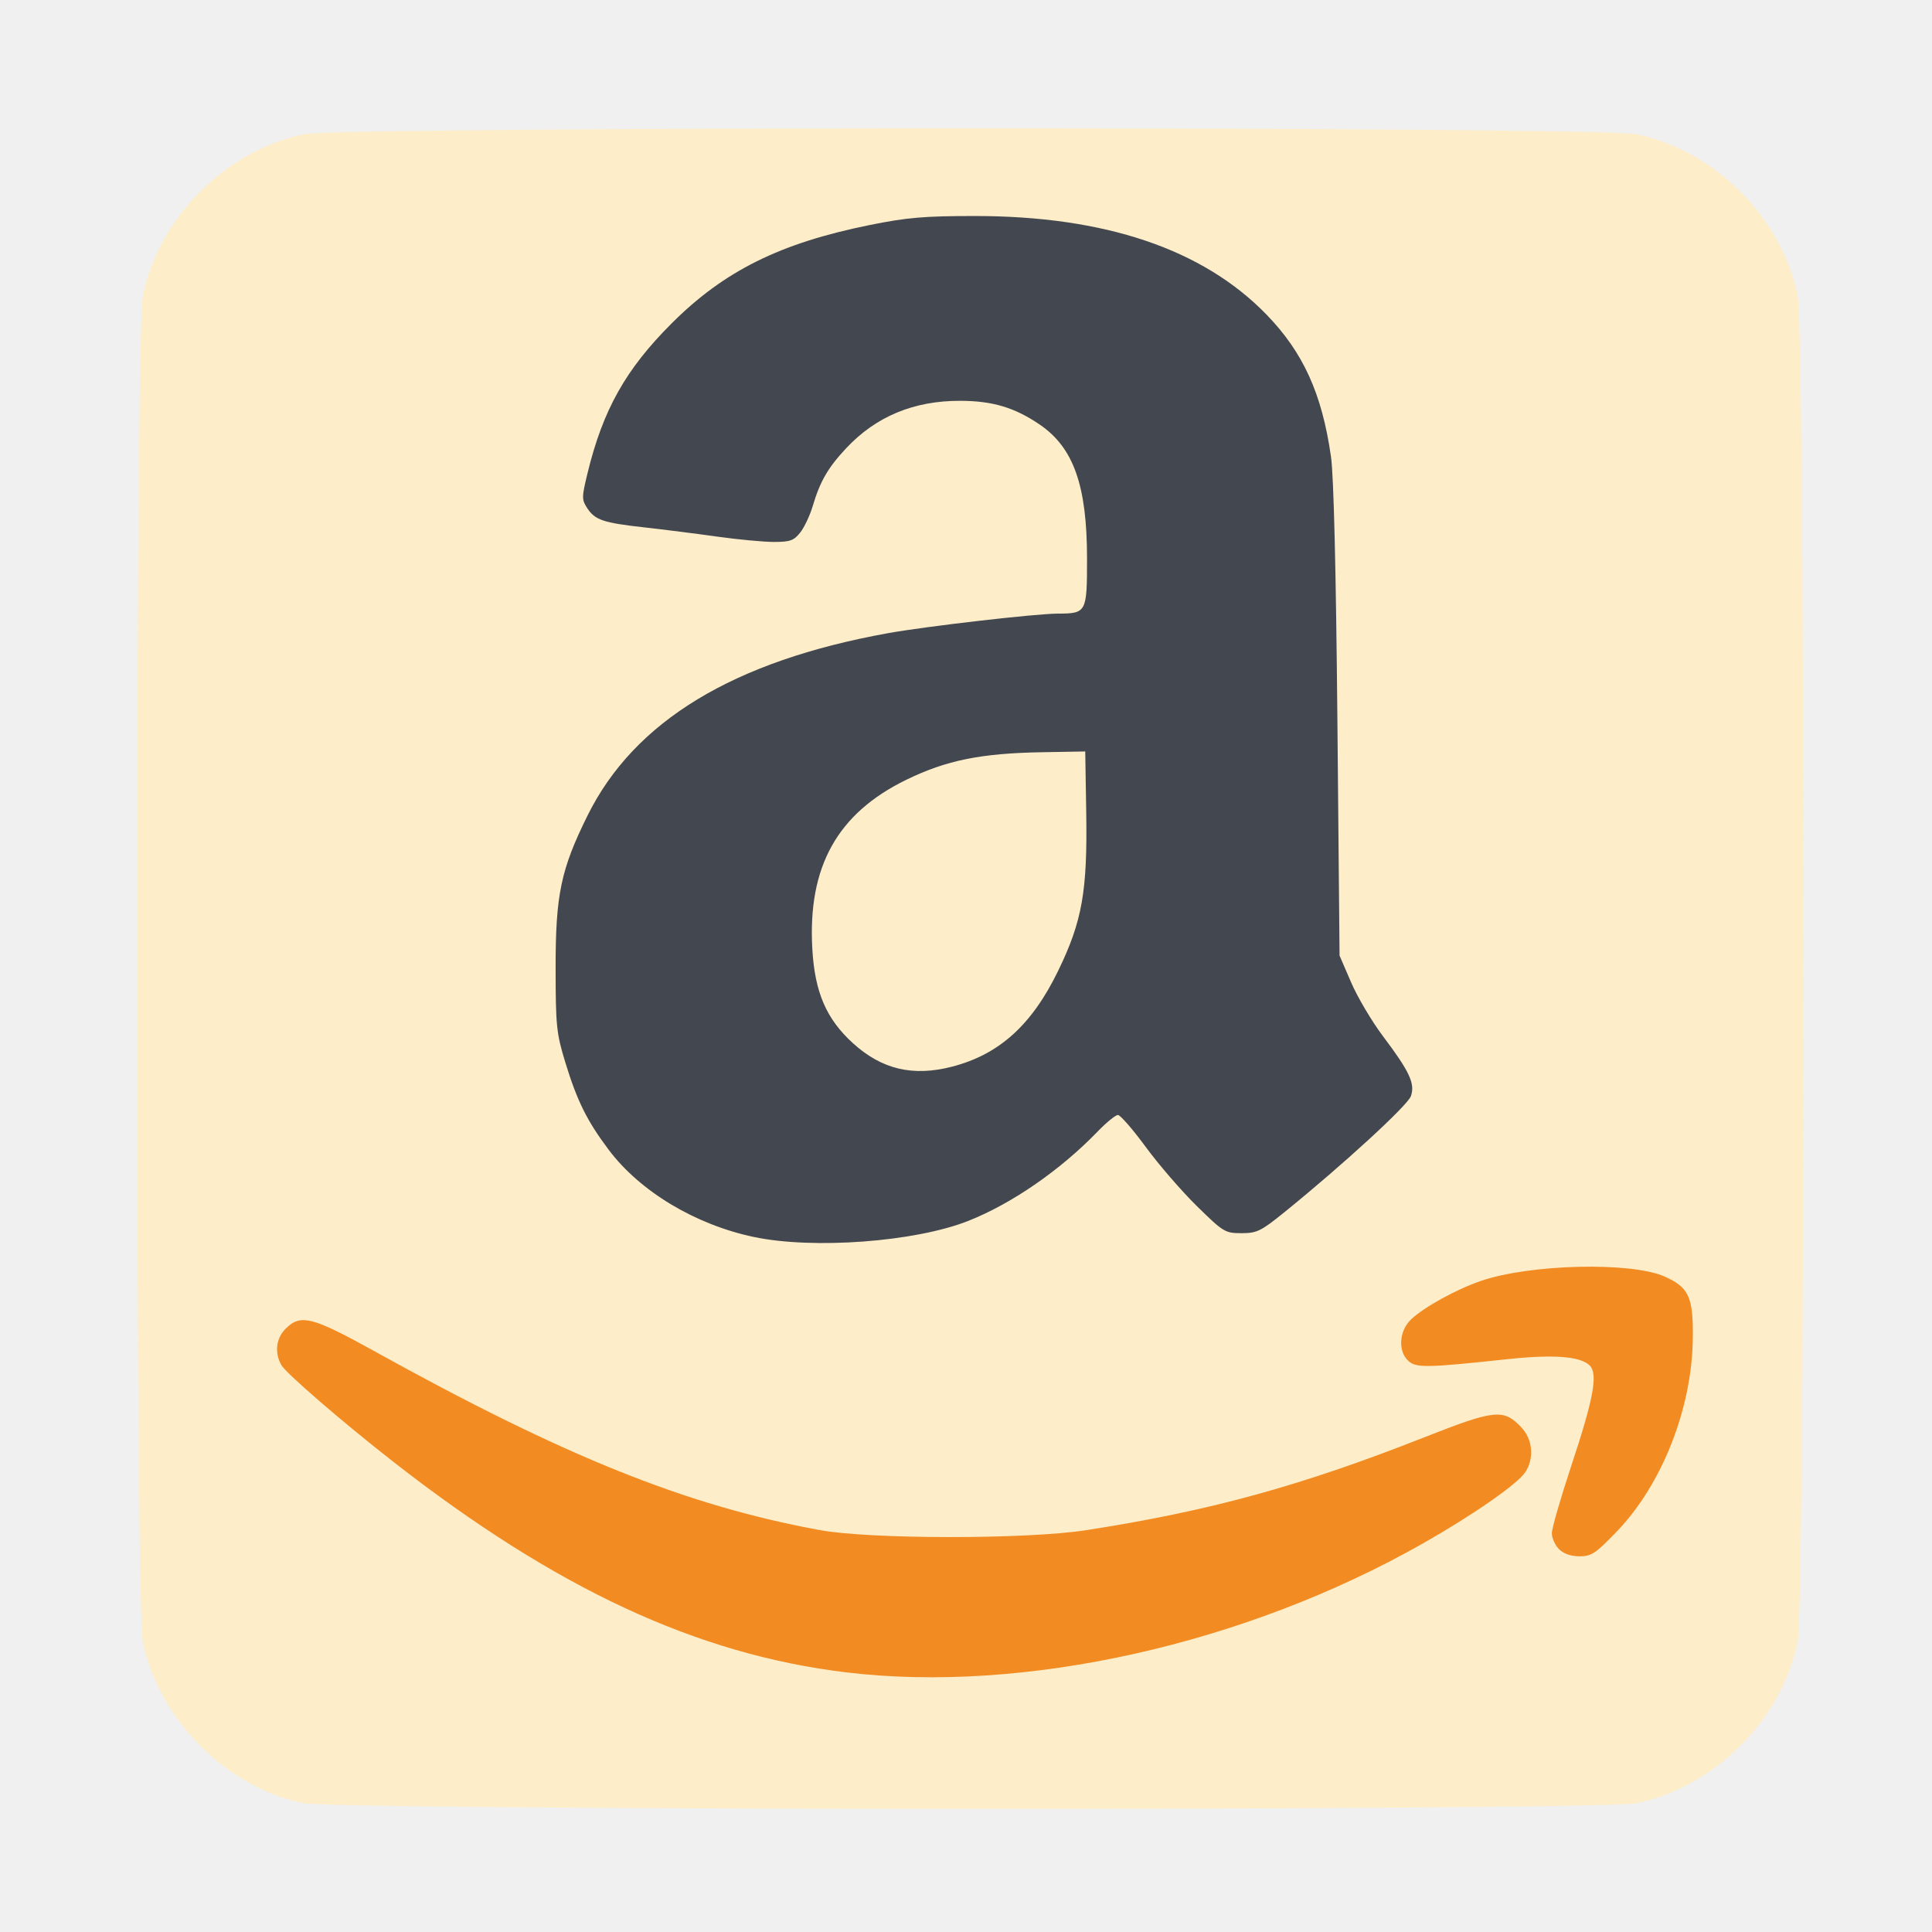
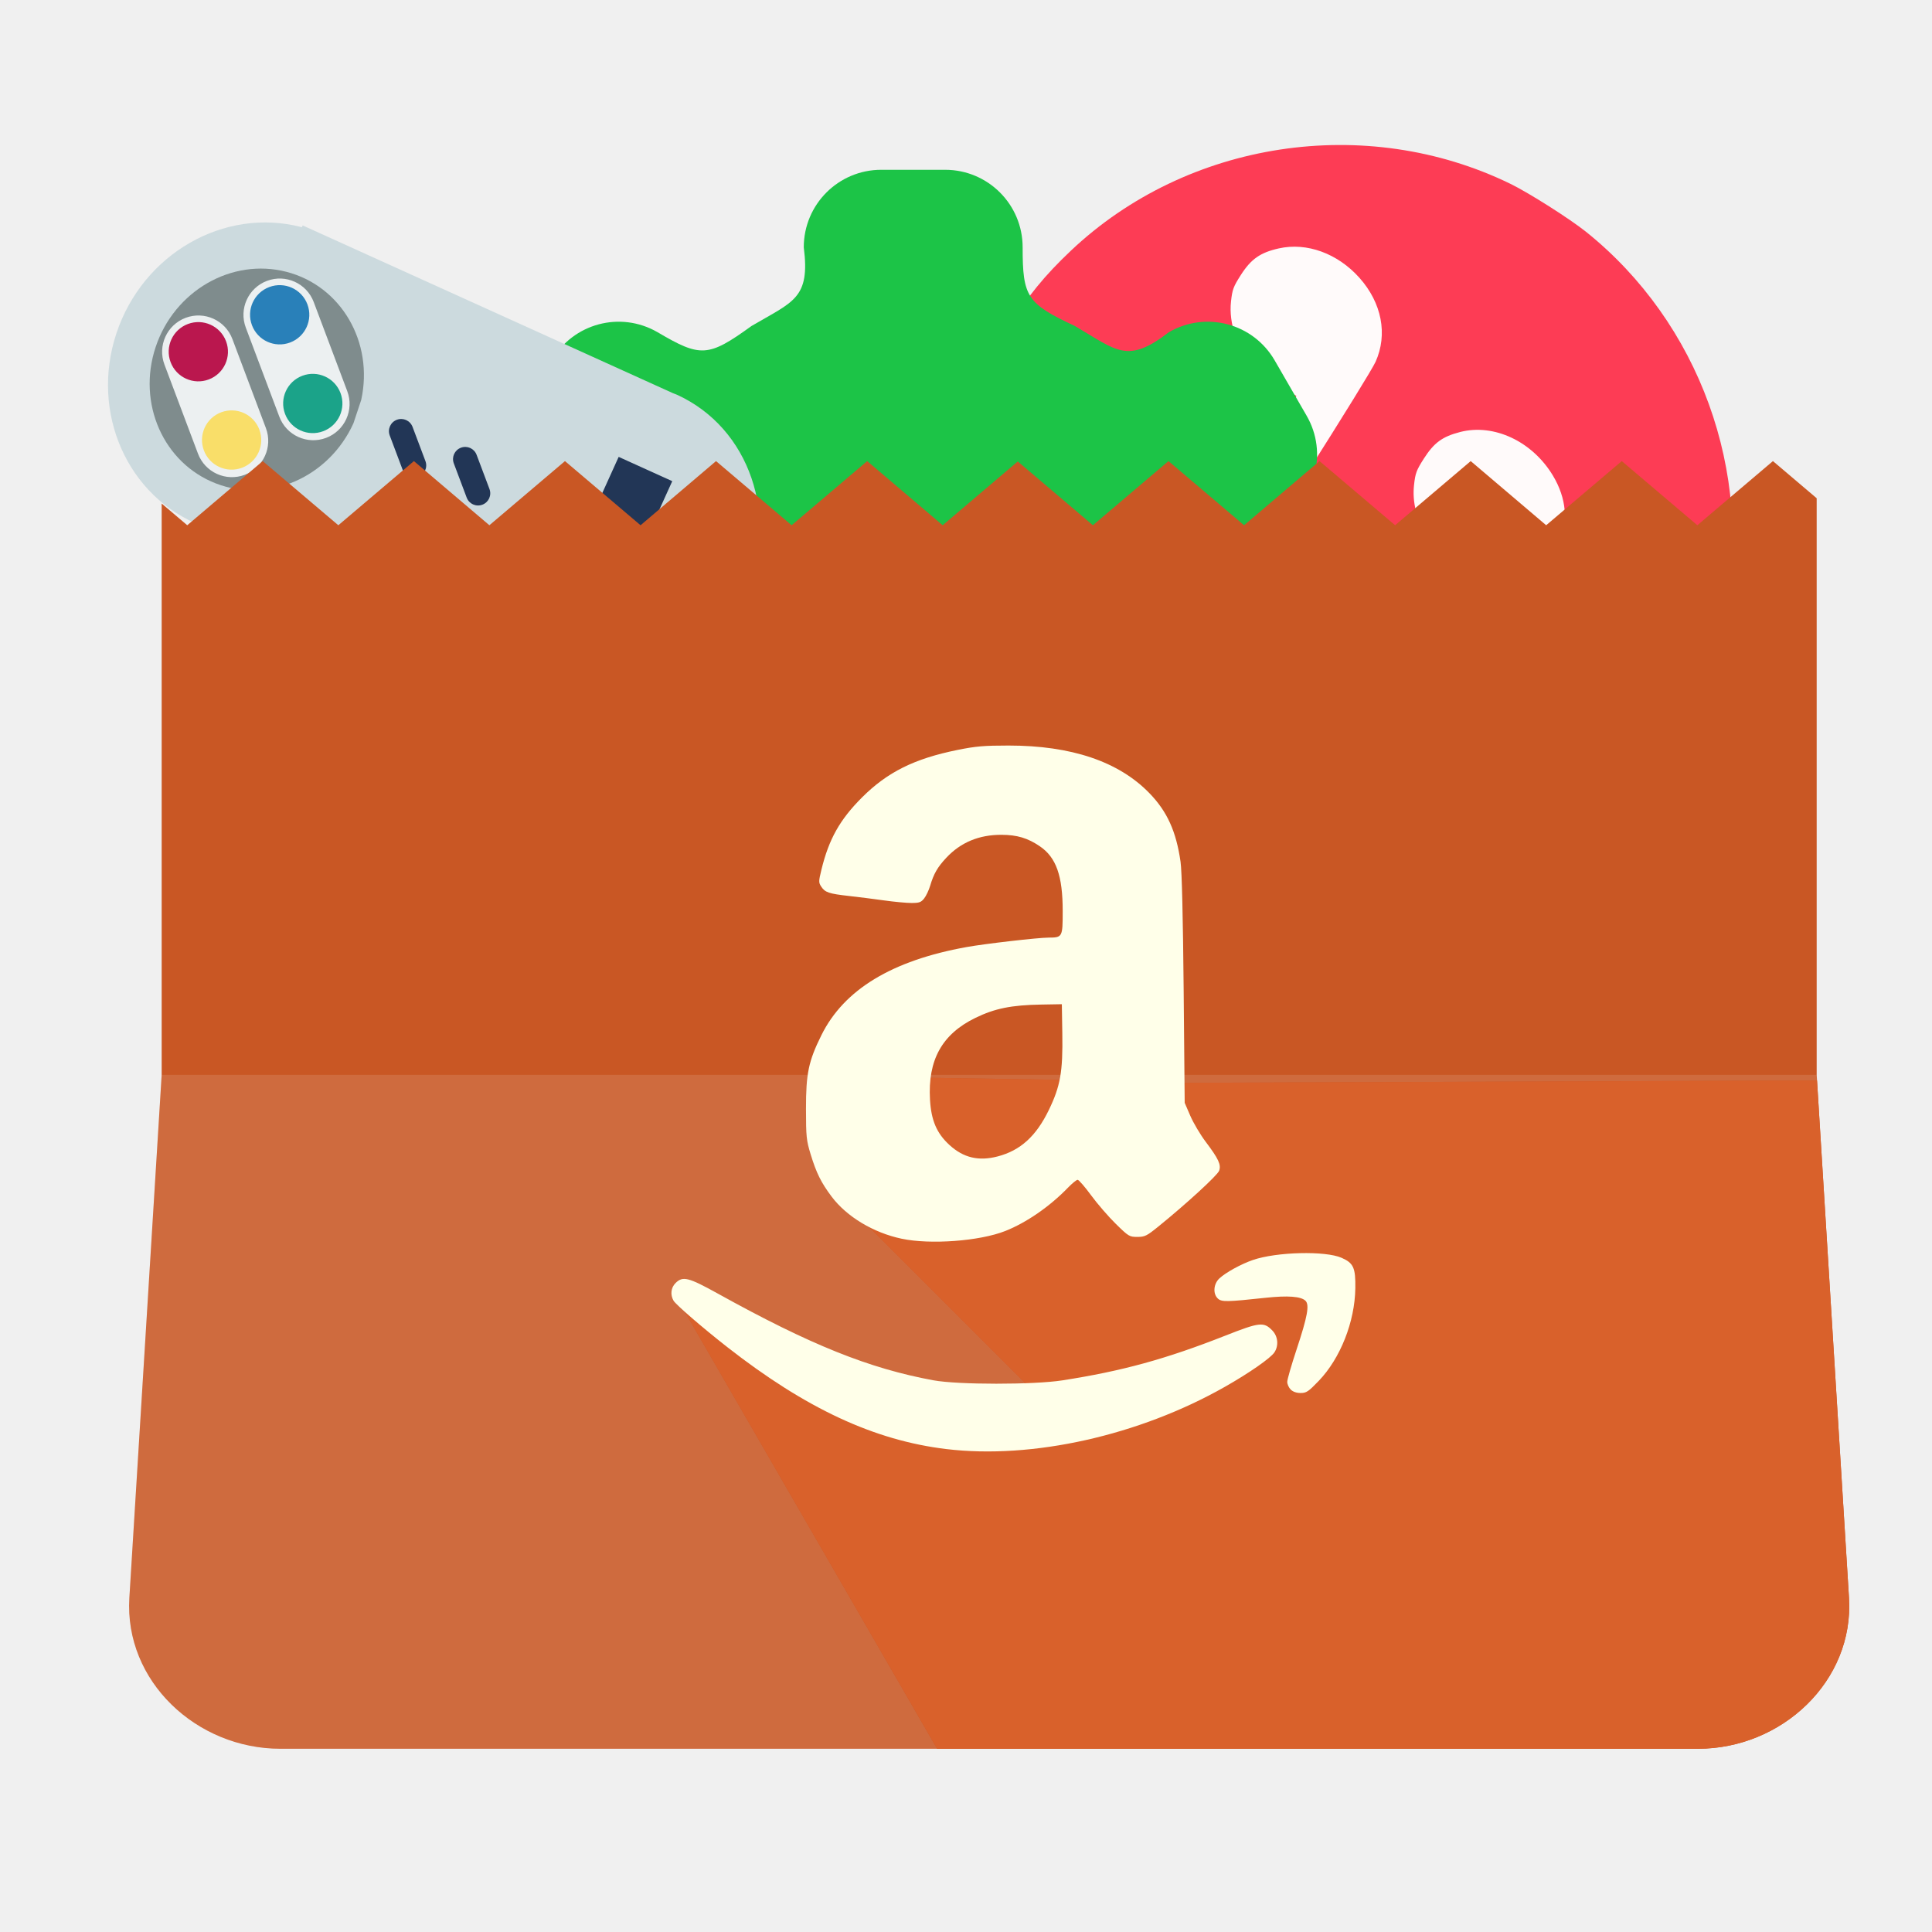
- <svg xmlns="http://www.w3.org/2000/svg" id="svg2" version="1.1" width="512" height="512">
-   <defs id="defs6" />
-   <path id="path2988" d="m 80.106,477.819 c -20.359,-4.368 -37.948,-22.133 -42.239,-42.661 -2.086,-9.982 -2.086,-346.9 0,-356.881 4.34,-20.76 21.953,-38.374 42.714,-42.714 9.98,-2.086 343.104,-2.086 353.085,0 20.76,4.34 38.374,21.953 42.714,42.714 2.086,9.982 2.086,346.9 0,356.881 -4.34,20.76 -21.953,38.374 -42.714,42.714 -9.701,2.028 -344.094,1.978 -353.559,-0.053 z" style="fill:#fdedc9;fill-opacity:1" />
-   <path id="path2984" d="m 224.271,443.197 c -39.519,-4.747 -76.986,-22.17 -120.068,-55.836 -13.505,-10.553 -28.369,-23.39 -29.627,-25.586 -1.876,-3.273 -1.435,-7.103 1.11,-9.648 3.958,-3.958 7.035,-3.188 23.297,5.826 50.62,28.058 82.851,41.02 118.169,47.521 13.439,2.474 54.879,2.495 70.712,0.036 32.796,-5.093 56.766,-11.674 89.503,-24.573 18.785,-7.401 21.05,-7.642 25.747,-2.74 3.068,3.202 3.535,8.235 1.108,11.938 -2.06,3.144 -13.856,11.353 -27.182,18.915 -47.099,26.729 -105.621,39.81 -152.77,34.147 z m 188.881,-32.655 c -1.044,-1.044 -1.898,-2.943 -1.898,-4.22 0,-1.277 2.309,-9.286 5.131,-17.797 5.966,-17.992 7.145,-24.419 4.894,-26.67 -2.421,-2.421 -9.668,-2.968 -21.889,-1.653 -21.223,2.284 -24.083,2.336 -26.143,0.471 -2.856,-2.585 -2.485,-8.035 0.753,-11.07 3.463,-3.245 11.919,-7.9 18.411,-10.133 13.004,-4.474 39.779,-5.127 48.686,-1.187 6.524,2.886 7.674,5.444 7.508,16.697 -0.271,18.398 -8.198,38.459 -20.083,50.825 -5.663,5.892 -6.773,6.634 -9.924,6.634 -2.282,0 -4.225,-0.677 -5.446,-1.898 z" style="fill:#f28b22;fill-opacity:1" />
-   <path id="path2984-4" d="m 199.766,327.81 c -15.524,-3.276 -30.16,-12.069 -38.454,-23.103 -5.739,-7.635 -8.37,-12.935 -11.498,-23.168 -2.355,-7.704 -2.557,-9.661 -2.57,-24.97 -0.017,-19.457 1.383,-26.148 8.462,-40.445 12.382,-25.007 38.665,-40.952 79.675,-48.334 10.122,-1.822 39.108,-5.162 44.926,-5.177 7.63,-0.019 7.768,-0.278 7.768,-14.539 0,-19.376 -3.549,-29.438 -12.546,-35.563 -6.643,-4.523 -12.491,-6.271 -21.052,-6.292 -12.323,-0.03 -22.357,4.149 -30.267,12.605 -4.799,5.131 -6.884,8.741 -8.83,15.296 -0.734,2.471 -2.221,5.62 -3.304,6.997 -1.681,2.138 -2.698,2.503 -6.955,2.503 -2.742,0 -9.504,-0.634 -15.027,-1.409 -5.522,-0.775 -14.187,-1.872 -19.255,-2.437 -10.994,-1.226 -13.148,-1.95 -15.225,-5.121 -1.474,-2.25 -1.468,-2.859 0.099,-9.297 4.08,-16.761 10.099,-27.479 22.258,-39.635 13.906,-13.903 28.719,-21.268 52.423,-26.068 9.946,-2.014 14.511,-2.407 27.973,-2.407 34.457,0 60.395,8.76 77.232,26.083 9.76,10.042 14.732,20.98 17.123,37.673 0.729,5.091 1.336,30.031 1.703,70.074 l 0.571,62.169 3.074,7.119 c 1.691,3.915 5.482,10.317 8.425,14.227 7.094,9.423 8.567,12.59 7.401,15.907 -0.867,2.464 -17.959,18.15 -33.438,30.688 -6.294,5.098 -7.356,5.619 -11.449,5.619 -4.339,0 -4.791,-0.274 -11.819,-7.167 -4.019,-3.942 -10.113,-10.989 -13.542,-15.661 -3.429,-4.672 -6.752,-8.494 -7.385,-8.494 -0.633,0 -3.054,1.974 -5.382,4.388 -9.873,10.237 -22.824,19.173 -34.372,23.716 -14.075,5.538 -41.012,7.542 -56.745,4.221 z m 52.602,-45.149 c 12.479,-3.25 21.116,-11.075 28.078,-25.435 6.358,-13.115 7.756,-21.031 7.415,-42.002 l -0.261,-16.078 -11.39,0.199 c -16.271,0.284 -25.397,2.131 -35.986,7.282 -18.339,8.922 -26.208,23.084 -24.948,44.901 0.66,11.421 3.69,18.467 10.695,24.869 7.669,7.009 15.971,8.979 26.397,6.264 z" style="fill:#43474f" />
+ <svg xmlns="http://www.w3.org/2000/svg" xmlns:xlink="http://www.w3.org/1999/xlink" width="512" height="512" id="svg2" version="1.1">
+   <defs id="defs4">
+     <clipPath clipPathUnits="userSpaceOnUse" id="clipPath3855">
+       <path id="path3857" d="m 69.625,122.194 -20,17 -6.781,-5.75 0,151.4 -8.562,138.594 c -1.368,22.118 17.84,40 40,40 l 375.719,0 c 22.16,0 41.368,-17.882 40,-40 l -8.562,-138.594 0,-152.806 -11.594,-9.844 -20.031,17 -20.031,-17 -20.031,17 -20,-17 -20.031,17 -20.031,-17 -20,17 -20.031,-17 -20.031,17 -19.906,-16.906 -19.906,16.906 -20,-17 -20.031,17 -20.031,-17 -20,17 -20.031,-17 -20.031,17 -20,-17 -20.031,17 z" style="color:#000000;fill:#c95724;fill-opacity:1;fill-rule:evenodd;stroke:none;stroke-width:1;marker:none;visibility:visible;display:inline;overflow:visible;enable-background:accumulate" />
+     </clipPath>
+     <clipPath id="clipPath-934514917-5">
+       <g id="g17-0" transform="translate(0,-1004.362)">
+         <path style="fill:#1890d0" id="path19-1" transform="matrix(15.33333,0,0,11.5,415,878.8622)" d="m -24,13 c 0,1.105 -0.672,2 -1.5,2 -0.828,0 -1.5,-0.895 -1.5,-2 0,-1.105 0.672,-2 1.5,-2 0.828,0 1.5,0.895 1.5,2 z" />
+       </g>
+     </clipPath>
+     <clipPath id="clipPath-926608780-7">
+       <g id="g12-2" transform="translate(0,-1004.362)">
+         <path style="fill:#1890d0" id="path14-1" transform="matrix(15.33333,0,0,11.5,415,878.8622)" d="m -24,13 c 0,1.105 -0.672,2 -1.5,2 -0.828,0 -1.5,-0.895 -1.5,-2 0,-1.105 0.672,-2 1.5,-2 0.828,0 1.5,0.895 1.5,2 z" />
+       </g>
+     </clipPath>
+     <clipPath id="clipPath-934514917">
+       <g id="g17" transform="translate(0,-1004.362)">
+         <path style="fill:#1890d0" id="path19" transform="matrix(15.33333,0,0,11.5,415,878.8622)" d="m -24,13 c 0,1.105 -0.672,2 -1.5,2 -0.828,0 -1.5,-0.895 -1.5,-2 0,-1.105 0.672,-2 1.5,-2 0.828,0 1.5,0.895 1.5,2 z" />
+       </g>
+     </clipPath>
+     <clipPath id="clipPath-926608780">
+       <g id="g12" transform="translate(0,-1004.362)">
+         <path style="fill:#1890d0" id="path14" transform="matrix(15.33333,0,0,11.5,415,878.8622)" d="m -24,13 c 0,1.105 -0.672,2 -1.5,2 -0.828,0 -1.5,-0.895 -1.5,-2 0,-1.105 0.672,-2 1.5,-2 0.828,0 1.5,0.895 1.5,2 z" />
+       </g>
+     </clipPath>
+     <linearGradient gradientTransform="rotate(-90,24,24)" gradientUnits="userSpaceOnUse" x2="47" x1="1" id="linearGradient3764">
+       <stop id="stop7" stop-opacity="1" stop-color="#5eb6e8" />
+       <stop id="stop9" stop-opacity="1" stop-color="#70bdea" offset="1" />
+     </linearGradient>
+     <clipPath id="clipPath3890" clipPathUnits="userSpaceOnUse">
+       <g transform="translate(-169.089,-42.45523)" id="g3892" style="fill:#fb803b;fill-opacity:1">
+         <path id="path3894" d="m 167.981,661.406 c -16.305,0 -29.498,13.194 -29.498,29.5 2.499,19.585 -4.023,20.627 -19.9,29.963 -16.552,11.956 -19.404,11.998 -35.819,2.343 -14.12,-8.153 -32.115,-3.352 -40.267,10.77 l -12.174,21.07 c -8.152,14.12 -3.351,32.114 10.769,40.266 18.087,7.498 15.503,14.06 15.686,32.31 2.064,20.358 0.983,22.992 -15.686,32.305 -14.12,8.153 -18.922,25.679 -10.769,39.8 l 12.174,21.069 c 8.152,14.121 26.147,18.922 40.267,10.77 15.876,-11.735 19.947,-6.528 35.819,2.81 18.036,8.446 19.9,10.931 19.9,29.498 0,16.305 13.193,29.499 29.498,29.499 l 24.348,0 c 16.305,0 29.498,-13.194 29.498,-29.499 -2.511,-19.281 4.353,-20.404 19.9,-29.732 16.539,-12.133 19.324,-12.278 35.819,-2.575 14.12,8.152 32.115,3.351 40.267,-10.77 l 12.174,-21.069 c 8.152,-14.122 3.351,-31.647 -10.769,-39.8 -18.088,-7.496 -15.503,-14.058 -15.686,-32.305 -2.064,-20.36 -0.983,-22.994 15.685,-32.31 14.12,-8.152 18.922,-26.147 10.769,-40.266 l -12.174,-21.07 c -8.152,-14.122 -26.147,-18.923 -40.267,-10.77 -15.85,12.207 -19.744,7.113 -35.819,-2.343 -18.292,-8.525 -19.9,-11.152 -19.9,-29.963 0,-16.305 -13.193,-29.5 -29.498,-29.5 z" style="color:#000000;fill:#fb803b;fill-opacity:1;fill-rule:evenodd;stroke:none;stroke-width:16;marker:none;visibility:visible;display:inline;overflow:visible;enable-background:accumulate" />
+         <path style="color:#000000;fill:#fb803b;fill-opacity:1;fill-rule:evenodd;stroke:none;stroke-width:16;marker:none;visibility:visible;display:inline;overflow:visible;enable-background:accumulate" d="m 167.981,661.406 c -16.305,0 -29.498,13.194 -29.498,29.5 2.499,19.585 -4.023,20.627 -19.9,29.963 -16.552,11.956 -19.404,11.998 -35.819,2.343 -14.12,-8.153 -32.115,-3.352 -40.267,10.77 l -12.174,21.07 c -8.152,14.12 -3.351,32.114 10.769,40.266 18.087,7.498 15.503,14.06 15.686,32.31 2.064,20.358 0.983,22.992 -15.686,32.305 -14.12,8.153 -18.922,25.679 -10.769,39.8 l 12.174,21.069 c 8.152,14.121 26.147,18.922 40.267,10.77 15.876,-11.735 19.947,-6.528 35.819,2.81 18.036,8.446 19.9,10.931 19.9,29.498 0,16.305 13.193,29.499 29.498,29.499 l 24.348,0 c 16.305,0 29.498,-13.194 29.498,-29.499 -2.511,-19.281 4.353,-20.404 19.9,-29.732 16.539,-12.133 19.324,-12.278 35.819,-2.575 14.12,8.152 32.115,3.351 40.267,-10.77 l 12.174,-21.069 c 8.152,-14.122 3.351,-31.647 -10.769,-39.8 -18.088,-7.496 -15.503,-14.058 -15.686,-32.305 -2.064,-20.36 -0.983,-22.994 15.685,-32.31 14.12,-8.152 18.922,-26.147 10.769,-40.266 l -12.174,-21.07 c -8.152,-14.122 -26.147,-18.923 -40.267,-10.77 -15.85,12.207 -19.744,7.113 -35.819,-2.343 -18.292,-8.525 -19.9,-11.152 -19.9,-29.963 0,-16.305 -13.193,-29.5 -29.498,-29.5 z" id="path3896" />
+         <path id="path3898" d="m 167.981,661.406 c -16.305,0 -29.498,13.194 -29.498,29.5 2.499,19.585 -4.023,20.627 -19.9,29.963 -16.552,11.956 -19.404,11.998 -35.819,2.343 -14.12,-8.153 -32.115,-3.352 -40.267,10.77 l -12.174,21.07 c -8.152,14.12 -3.351,32.114 10.769,40.266 18.087,7.498 15.503,14.06 15.686,32.31 2.064,20.358 0.983,22.992 -15.686,32.305 -14.12,8.153 -18.922,25.679 -10.769,39.8 l 12.174,21.069 c 8.152,14.121 26.147,18.922 40.267,10.77 15.876,-11.735 19.947,-6.528 35.819,2.81 18.036,8.446 19.9,10.931 19.9,29.498 0,16.305 13.193,29.499 29.498,29.499 l 24.348,0 c 16.305,0 29.498,-13.194 29.498,-29.499 -2.511,-19.281 4.353,-20.404 19.9,-29.732 16.539,-12.133 19.324,-12.278 35.819,-2.575 14.12,8.152 32.115,3.351 40.267,-10.77 l 12.174,-21.069 c 8.152,-14.122 3.351,-31.647 -10.769,-39.8 -18.088,-7.496 -15.503,-14.058 -15.686,-32.305 -2.064,-20.36 -0.983,-22.994 15.685,-32.31 14.12,-8.152 18.922,-26.147 10.769,-40.266 l -12.174,-21.07 c -8.152,-14.122 -26.147,-18.923 -40.267,-10.77 -15.85,12.207 -19.744,7.113 -35.819,-2.343 -18.292,-8.525 -19.9,-11.152 -19.9,-29.963 0,-16.305 -13.193,-29.5 -29.498,-29.5 z" style="color:#000000;fill:#fb803b;fill-opacity:1;fill-rule:evenodd;stroke:none;stroke-width:16;marker:none;visibility:visible;display:inline;overflow:visible;enable-background:accumulate" />
+       </g>
+     </clipPath>
+     <clipPath id="clipPath3872" clipPathUnits="userSpaceOnUse">
+       <path id="path3874" d="m 302.909,244.008 c -7.955,0 -14.392,6.438 -14.392,14.393 1.22,9.556 -1.963,10.064 -9.709,14.619 -8.076,5.833 -9.468,5.854 -17.476,1.143 -6.889,-3.978 -15.669,-1.635 -19.647,5.255 l -5.94,10.28 c -3.978,6.889 -1.635,15.669 5.254,19.646 8.825,3.658 7.564,6.86 7.653,15.764 1.007,9.933 0.48,11.218 -7.653,15.762 -6.889,3.978 -9.232,12.529 -5.254,19.419 l 5.94,10.28 c 3.978,6.89 12.757,9.232 19.647,5.255 7.746,-5.725 9.732,-3.185 17.476,1.371 8.8,4.121 9.709,5.333 9.709,14.392 0,7.955 6.437,14.393 14.392,14.393 l 11.879,0 c 7.955,0 14.392,-6.438 14.392,-14.393 -1.225,-9.407 2.124,-9.955 9.709,-14.507 8.069,-5.92 9.428,-5.99 17.476,-1.257 6.889,3.978 15.669,1.635 19.647,-5.255 l 5.94,-10.28 c 3.978,-6.89 1.635,-15.441 -5.254,-19.419 -8.825,-3.657 -7.564,-6.859 -7.653,-15.762 -1.007,-9.934 -0.479,-11.219 7.653,-15.764 6.89,-3.978 9.232,-12.757 5.254,-19.646 l -5.94,-10.28 c -3.978,-6.89 -12.757,-9.233 -19.647,-5.255 -7.733,5.956 -9.634,3.471 -17.476,-1.143 -8.925,-4.159 -9.709,-5.441 -9.709,-14.619 0,-7.956 -6.437,-14.393 -14.392,-14.393 z" style="color:#000000;fill:#fb803b;fill-opacity:1;fill-rule:evenodd;stroke:none;stroke-width:16;marker:none;visibility:visible;display:inline;overflow:visible;enable-background:accumulate" />
+     </clipPath>
+     <clipPath id="clipPath3845" clipPathUnits="userSpaceOnUse">
+       <path style="color:#000000;fill:#ce8757;fill-opacity:1;fill-rule:evenodd;stroke:none;stroke-width:46.6;marker:none;visibility:visible;display:inline;overflow:visible;enable-background:accumulate" d="m 416.183,301.685 0,162.276 c 0,8.706 -7.009,15.714 -15.714,15.714 l -240.147,0 c -8.706,0 -15.714,-7.009 -15.714,-15.714 l 0,-162.276 z" id="path3847" />
+     </clipPath>
+     <linearGradient gradientUnits="userSpaceOnUse" y2="464.236" x2="402.874" y1="15.664" x1="-522.857" id="linearGradient3835" xlink:href="#linearGradient3837" />
+     <clipPath clipPathUnits="userSpaceOnUse" id="clipPath3891">
+       <path id="path3893" d="m 14.93,1019.952 c -1.088,0 -1.969,0.881 -1.969,1.969 0.167,1.307 -0.269,1.377 -1.328,2 -1.105,0.798 -1.295,0.801 -2.391,0.156 -0.942,-0.544 -2.143,-0.224 -2.688,0.719 l -0.812,1.406 c -0.544,0.942 -0.224,2.143 0.719,2.688 1.207,0.5 1.035,0.938 1.047,2.156 0.138,1.359 0.066,1.535 -1.047,2.156 -0.942,0.544 -1.263,1.714 -0.719,2.656 l 0.812,1.406 c 0.544,0.942 1.745,1.263 2.688,0.719 1.06,-0.783 1.331,-0.436 2.391,0.188 1.204,0.564 1.328,0.73 1.328,1.969 0,1.088 0.881,1.969 1.969,1.969 l 1.625,0 c 1.088,0 1.969,-0.881 1.969,-1.969 -0.168,-1.287 0.29,-1.362 1.328,-1.984 1.104,-0.81 1.29,-0.82 2.391,-0.172 0.942,0.544 2.143,0.224 2.688,-0.719 l 0.812,-1.406 c 0.544,-0.943 0.224,-2.112 -0.719,-2.656 -1.207,-0.5 -1.035,-0.938 -1.047,-2.156 -0.138,-1.359 -0.066,-1.535 1.047,-2.156 0.942,-0.544 1.263,-1.745 0.719,-2.688 l -0.812,-1.406 c -0.544,-0.943 -1.745,-1.263 -2.688,-0.719 -1.058,0.815 -1.318,0.475 -2.391,-0.156 -1.221,-0.569 -1.328,-0.744 -1.328,-2 0,-1.088 -0.881,-1.969 -1.969,-1.969 z" style="color:#000000;fill:#385a5a;fill-opacity:1;fill-rule:evenodd;stroke:none;stroke-width:16;marker:none;visibility:visible;display:inline;overflow:visible;enable-background:accumulate" />
+     </clipPath>
+     <linearGradient id="linearGradient3783-6">
+       <stop style="stop-color:#000000;stop-opacity:1;" offset="0" id="stop3785-8" />
+       <stop style="stop-color:#fb5549;stop-opacity:0;" offset="1" id="stop3787-8" />
+     </linearGradient>
+     <linearGradient xlink:href="#linearGradient3783-6" id="linearGradient3789-6" x1="-3045.61" y1="379.882" x2="-1068.817" y2="1369.831" gradientUnits="userSpaceOnUse" />
+     <clipPath clipPathUnits="userSpaceOnUse" id="clipPath3793-8">
+       <path d="m -937.143,872.362 a 762.857,762.857 0 1 1 -1525.714,0 762.857,762.857 0 1 1 1525.714,0 z" id="path3795-3" style="fill:#fb5549;fill-opacity:1;fill-rule:evenodd;stroke:none" />
+     </clipPath>
+     <linearGradient xlink:href="#linearGradient3783-6" id="linearGradient3821-5" gradientUnits="userSpaceOnUse" x1="-3045.61" y1="379.882" x2="-1068.817" y2="1369.831" />
+     <clipPath id="clipPath3899" clipPathUnits="userSpaceOnUse">
+       <path style="color:#000000;fill:#1cc1c1;fill-opacity:1;fill-rule:evenodd;stroke:none;stroke-width:46.6;marker:none;visibility:visible;display:inline;overflow:visible;enable-background:accumulate" d="m 54.286,83.429 407.143,0 c 16.62,0 30,13.38 30,30 0,48.333 -4.286,96.667 -4.286,145 l 0,145 c 0,16.62 -13.38,30 -30,30 l -397.143,0 c -16.62,0 -30,-13.38 -30,-30 l 0,-145 c 0,-48.333 -5.714,-96.667 -5.714,-145 0,-16.62 13.38,-30 30,-30 z" id="path3901" />
+     </clipPath>
+     <linearGradient gradientUnits="userSpaceOnUse" y2="420.014" x2="470.714" y1="-22.843" x1="-217.5" id="linearGradient3895" xlink:href="#linearGradient3889" />
+     <linearGradient y2="1369.831" x2="-1068.817" y1="379.882" x1="-3045.61" gradientUnits="userSpaceOnUse" id="linearGradient3821" xlink:href="#linearGradient3783" />
+     <clipPath id="clipPath3793" clipPathUnits="userSpaceOnUse">
+       <path style="fill:#fb5549;fill-opacity:1;fill-rule:evenodd;stroke:none" id="path3795" d="m -937.143,872.362 a 762.857,762.857 0 1 1 -1525.714,0 762.857,762.857 0 1 1 1525.714,0 z" />
+     </clipPath>
+     <linearGradient gradientUnits="userSpaceOnUse" y2="1369.831" x2="-1068.817" y1="379.882" x1="-3045.61" id="linearGradient3789" xlink:href="#linearGradient3783" />
+     <linearGradient id="linearGradient3783">
+       <stop id="stop3785" offset="0" style="stop-color:#000000;stop-opacity:1;" />
+       <stop id="stop3787" offset="1" style="stop-color:#fb5549;stop-opacity:0;" />
+     </linearGradient>
+     <linearGradient id="linearGradient3889">
+       <stop id="stop3891" offset="0" style="stop-color:#000000;stop-opacity:1;" />
+       <stop id="stop3893" offset="1" style="stop-color:#000000;stop-opacity:0;" />
+     </linearGradient>
+     <linearGradient id="linearGradient3837">
+       <stop style="stop-color:#000000;stop-opacity:0.648" offset="0" id="stop3839" />
+       <stop style="stop-color:#000000;stop-opacity:0;" offset="1" id="stop3841" />
+     </linearGradient>
+   </defs>
+   <g id="layer1" transform="translate(0,-540.3622)">
+     <g id="g3868" transform="matrix(0.3583203,0.2278016,0.2278016,-0.3583203,204.4981,715.9135)">
+       <path id="path2984-1" d="M 228.904,499.465 C 129.12,488.152 44.148,414.03 19.707,316.981 14.203,295.126 12.285,278.952 12.346,254.915 12.448,215.001 20.365,181.082 37.708,146.251 62.462,96.538 106.32,54.408 156.729,31.919 232.849,-2.041 321.803,4.834 390.838,50.013 c 38.064,24.91 68.199,58.849 87.014,97.998 17.13,35.641 24.493,68.125 24.493,108.047 0,31.654 -5.212,60.455 -15.967,88.228 -32.796,84.694 -111.538,145.306 -201.654,155.226 -12.777,1.406 -43.228,1.381 -55.82,-0.046 z" style="fill:#fd3c55" />
+       <path id="path2982" d="m 180.802,399.4 c 20.203,-5.723 33.935,-20.293 36.62,-38.852 0.664,-4.588 1.149,-39.495 1.162,-83.598 l 0.023,-75.721 2.574,-1.641 c 8.829,-5.63 56.924,-14.817 103.086,-19.692 15.454,-1.632 18.287,-1.68 19.153,-0.322 0.564,0.884 0.894,23.748 0.741,51.329 l -0.275,49.736 -9.814,-0.38 c -12.664,-0.491 -21.369,1.172 -31.637,6.041 -10.814,5.128 -18.792,12.674 -23.487,22.214 -3.31,6.726 -3.706,8.58 -3.686,17.27 0.027,11.734 2.384,17.766 10.212,26.128 14.887,15.905 41.173,19.25 63.503,8.081 14.702,-7.354 23.88,-19.332 26.318,-34.35 0.754,-4.646 1.184,-48.043 1.19,-120.139 0.009,-107.06 -0.096,-112.922 -2.028,-113.955 -4.264,-2.281 -45.803,1.58 -79.194,7.361 -33.556,5.809 -102.038,22.517 -106.1,25.885 -1.123,0.931 -1.497,21.775 -1.726,96.238 l -0.293,95.049 -12.585,-0.355 c -8.891,-0.251 -14.575,0.18 -19.364,1.467 -14.952,4.018 -27.937,14.179 -34.095,26.68 -3.355,6.811 -3.743,8.62 -3.718,17.347 0.034,11.798 2.733,18.282 11.101,26.672 12.638,12.671 32.663,17.075 52.32,11.506 z" style="fill:#fffafa" />
+     </g>
+     <g id="g3823" transform="matrix(0.6959321,0,0,0.6961477,116.6338,124.9228)" style="fill:#1cc447;fill-opacity:1">
+       <path style="color:#000000;fill:#1cc447;fill-opacity:1;fill-rule:evenodd;stroke:none;stroke-width:16;marker:none;visibility:visible;display:inline;overflow:visible;enable-background:accumulate" d="m 167.981,661.406 c -16.305,0 -29.498,13.194 -29.498,29.5 2.499,19.585 -4.023,20.627 -19.9,29.963 -16.552,11.956 -19.404,11.998 -35.819,2.343 -14.12,-8.153 -32.115,-3.352 -40.267,10.77 l -12.174,21.07 c -8.152,14.12 -3.351,32.114 10.769,40.266 18.087,7.498 15.503,14.06 15.686,32.31 2.064,20.358 0.983,22.992 -15.686,32.305 -14.12,8.153 -18.922,25.679 -10.769,39.8 l 12.174,21.069 c 8.152,14.121 26.147,18.922 40.267,10.77 15.876,-11.735 19.947,-6.528 35.819,2.81 18.036,8.446 19.9,10.931 19.9,29.498 0,16.305 13.193,29.499 29.498,29.499 l 24.348,0 c 16.305,0 29.498,-13.194 29.498,-29.499 -2.511,-19.281 4.353,-20.404 19.9,-29.732 16.539,-12.133 19.324,-12.278 35.819,-2.575 14.12,8.152 32.115,3.351 40.267,-10.77 l 12.174,-21.069 c 8.152,-14.122 3.351,-31.647 -10.769,-39.8 -18.088,-7.496 -15.503,-14.058 -15.686,-32.305 -2.064,-20.36 -0.983,-22.994 15.685,-32.31 14.12,-8.152 18.922,-26.147 10.769,-40.266 l -12.174,-21.07 c -8.152,-14.122 -26.147,-18.923 -40.267,-10.77 -15.85,12.207 -19.744,7.113 -35.819,-2.343 -18.292,-8.525 -19.9,-11.152 -19.9,-29.963 0,-16.305 -13.193,-29.5 -29.498,-29.5 z" id="path3825" />
+     </g>
+     <g transform="matrix(-3.527812,-1.598329,-1.598329,3.527812,237.543,616.5407)" id="g3341">
+       <path style="fill:#ccdade;fill-opacity:1;fill-rule:evenodd;stroke:#003bc3;stroke-width:0;stroke-linecap:square;stroke-linejoin:miter;stroke-miterlimit:2.013" d="m 10.634,12.882 c -0.33,4.98e-4 -0.663,0.019 -0.998,0.056 C 4.28,13.522 0.317,18.594 0.677,24.403 1.037,30.212 5.592,34.665 10.972,34.47 c 2.355,-0.085 4.495,-1.047 6.159,-2.591 l 13.318,0 c 1.657,1.5 3.774,2.457 6.113,2.593 5.435,0.314 10.156,-3.897 10.754,-9.594 0.598,-5.697 -3.138,-10.893 -8.506,-11.836 -0.019,-0.003 -0.038,-0.005 -0.058,-0.008 l 0,-0.136 -1.936,0 -25.88,0 c -0.101,-0.003 -0.2,-0.016 -0.301,-0.016 z" id="shape0" />
+       <path style="fill:#7f8c8d;fill-rule:evenodd;stroke:#003bc3;stroke-width:0;stroke-linecap:square;stroke-linejoin:miter;stroke-miterlimit:2" d="m 30.002,23.795 c 8.21e-4,4.06 3.015,7.412 6.864,7.634 3.85,0.223 7.194,-2.761 7.617,-6.797 0.423,-4.035 -2.222,-7.716 -6.025,-8.383 -3.803,-0.667 -7.439,1.911 -8.281,5.873" stroke-miterlimit="2" id="shape3" />
+       <path style="fill:#223656;fill-opacity:1;fill-rule:evenodd;stroke:#003bc3;stroke-width:0;stroke-linecap:square;stroke-linejoin:miter;stroke-miterlimit:2.013" d="m 8.497,18.401 0,3.373 -3.826,0 0,3.954 3.826,0 0,4.038 4.026,0 0,-4.038 3.85,0 0,-3.954 -3.85,0 0,-3.373 -4.026,0 z m 13.528,3.638 c -0.213,0 -0.425,0.082 -0.589,0.245 l -1.768,1.768 c -0.327,0.327 -0.327,0.851 0,1.178 0.327,0.327 0.851,0.327 1.178,0 l 1.768,-1.768 c 0.327,-0.327 0.327,-0.851 0,-1.178 -0.163,-0.163 -0.376,-0.245 -0.589,-0.245 z m 4.782,0.068 c -0.213,0 -0.427,0.082 -0.591,0.245 l -1.768,1.768 c -0.327,0.327 -0.327,0.853 0,1.18 0.327,0.327 0.853,0.327 1.18,0 l 1.768,-1.768 c 0.327,-0.327 0.327,-0.853 0,-1.18 -0.163,-0.163 -0.376,-0.245 -0.589,-0.245 z" id="shape4" />
+       <rect style="fill:#ecf0f1;fill-rule:evenodd;stroke:#003bc3;stroke-width:0;stroke-linecap:square;stroke-linejoin:miter;stroke-miterlimit:2.013" y="37.663" x="4.113" ry="2.483" rx="2.483" height="4.966" width="11.479" stroke-miterlimit="2.013" transform="matrix(0.7071068,-0.7071068,0.7071068,0.7071068,0,0)" id="shape8" />
+       <path style="fill:#1ba389;fill-opacity:1;fill-rule:evenodd;stroke:#003bc3;stroke-width:0;stroke-linecap:square;stroke-linejoin:miter;stroke-miterlimit:2" d="m 34.529,22.277 c -0.792,-0.792 -2.075,-0.792 -2.867,0 -0.792,0.792 -0.792,2.075 0,2.867 0.792,0.792 2.075,0.792 2.867,0 0.792,-0.792 0.792,-2.075 0,-2.867" stroke-miterlimit="2" id="shape9" />
+       <path style="fill:#2980b9;fill-opacity:1;fill-rule:evenodd;stroke:#003bc3;stroke-width:0;stroke-linecap:square;stroke-linejoin:miter;stroke-miterlimit:2" d="m 39.097,17.683 c -0.792,-0.792 -2.075,-0.792 -2.867,0 -0.792,0.792 -0.792,2.075 0,2.867 0.792,0.792 2.075,0.792 2.867,0 0.792,-0.792 0.792,-2.075 0,-2.867" stroke-miterlimit="2" id="shape10" />
+       <rect style="fill:#ecf0f1;fill-rule:evenodd;stroke:#003bc3;stroke-width:0;stroke-linecap:square;stroke-linejoin:miter;stroke-miterlimit:2" y="43.763" x="3.708" ry="2.483" rx="2.483" height="4.966" width="11.479" stroke-miterlimit="2" transform="matrix(0.7071068,-0.7071068,0.7071068,0.7071068,0,0)" id="shape11" />
+       <path style="fill:#f9de69;fill-opacity:1;fill-rule:evenodd;stroke:#003bc3;stroke-width:0;stroke-linecap:square;stroke-linejoin:miter;stroke-miterlimit:2" d="m 38.556,26.846 c -0.792,-0.792 -2.075,-0.792 -2.867,0 -0.792,0.792 -0.792,2.075 0,2.867 0.792,0.792 2.075,0.792 2.867,0 0.792,-0.792 0.792,-2.075 0,-2.867" stroke-miterlimit="2" id="shape12" />
+       <path style="fill:#ba174e;fill-opacity:1;fill-rule:evenodd;stroke:#003bc3;stroke-width:0;stroke-linecap:square;stroke-linejoin:miter;stroke-miterlimit:2" d="m 43.124,22.283 c -0.792,-0.792 -2.075,-0.792 -2.867,0 -0.792,0.792 -0.792,2.075 0,2.867 0.792,0.792 2.075,0.792 2.867,0 0.792,-0.792 0.792,-2.075 0,-2.867" stroke-miterlimit="2" id="shape13" />
+     </g>
+     <path style="color:#000000;fill:#c95724;fill-opacity:1;fill-rule:evenodd;stroke:none;stroke-width:1;marker:none;visibility:visible;display:inline;overflow:visible;enable-background:accumulate" d="m 69.625,122.194 -20,17 -6.781,-5.75 0,151.4 -8.562,138.594 c -1.368,22.118 17.84,40 40,40 l 375.719,0 c 22.16,0 41.368,-17.882 40,-40 l -8.562,-138.594 0,-152.806 -11.594,-9.844 -20.031,17 -20.031,-17 -20.031,17 -20,-17 -20.031,17 -20.031,-17 -20,17 -20.031,-17 -20.031,17 -19.906,-16.906 -19.906,16.906 -20,-17 -20.031,17 -20.031,-17 -20,17 -20.031,-17 -20.031,17 -20,-17 -20.031,17 z" transform="translate(0,540.3622)" id="rect3797" />
+     <path style="color:#000000;fill:#ffffff;fill-opacity:0.12;fill-rule:evenodd;stroke:none;stroke-width:1;marker:none;visibility:visible;display:inline;overflow:visible;enable-background:accumulate" d="M 42.844 284.844 L 34.281 423.438 C 32.913 445.555 52.121 463.438 74.281 463.438 L 248.344 463.438 L 180.719 346.281 L 215.719 368.438 L 277.156 372 L 222.156 317 L 242.156 285.562 L 287.844 286.281 L 277.156 309.156 L 302.156 287 L 481.531 286.344 L 481.438 284.844 L 42.844 284.844 z " transform="translate(0,540.3622)" id="path3830" />
+     <path style="fill:#d9612b;fill-opacity:1;stroke:none" d="m 222.143,317 55,55 -61.429,-3.571 -35,-22.143 73.042,126.513 269.101,9.916 L 495,286.286 302.143,287 l -25,22.143 10.714,-22.857 -45.714,-0.714 z" id="path3851" transform="translate(0,540.3622)" clip-path="url(#clipPath3855)" />
+     <g id="g3847" transform="matrix(0.8328899,0,0,0.8328899,48.24424,141.117)">
+       <path style="fill:#ffffe9;fill-opacity:1" d="m 243.203,940.418 c -22.921,-2.753 -44.652,-12.859 -69.639,-32.385 -7.833,-6.121 -16.454,-13.566 -17.184,-14.84 -1.088,-1.899 -0.832,-4.12 0.644,-5.596 2.295,-2.295 4.08,-1.849 13.512,3.379 29.359,16.274 48.053,23.791 68.538,27.562 7.795,1.435 31.83,1.447 41.013,0.021 19.021,-2.954 32.924,-6.771 51.912,-14.252 10.895,-4.293 12.209,-4.433 14.933,-1.589 1.779,1.857 2.05,4.776 0.643,6.924 -1.195,1.824 -8.037,6.585 -15.765,10.971 -27.317,15.503 -61.26,23.09 -88.607,19.805 z m 109.551,-18.94 c -0.606,-0.606 -1.101,-1.707 -1.101,-2.448 0,-0.741 1.339,-5.386 2.976,-10.322 3.46,-10.435 4.144,-14.163 2.838,-15.469 -1.404,-1.404 -5.607,-1.721 -12.696,-0.959 -12.309,1.325 -13.968,1.355 -15.163,0.273 -1.657,-1.499 -1.441,-4.66 0.437,-6.421 2.009,-1.882 6.913,-4.582 10.678,-5.877 7.542,-2.595 23.072,-2.973 28.238,-0.688 3.784,1.674 4.451,3.158 4.355,9.684 -0.157,10.671 -4.755,22.306 -11.648,29.478 -3.285,3.417 -3.928,3.848 -5.756,3.848 -1.323,0 -2.45,-0.393 -3.159,-1.101 z" id="path2984" />
+       <path style="fill:#ffffe9;fill-opacity:1" d="m 228.99,873.493 c -9.004,-1.9 -17.493,-7 -22.303,-13.4 -3.329,-4.428 -4.855,-7.503 -6.669,-13.437 -1.366,-4.469 -1.483,-5.604 -1.491,-14.482 -0.01,-11.285 0.802,-15.166 4.908,-23.458 7.182,-14.504 22.426,-23.752 46.211,-28.034 5.871,-1.057 22.683,-2.994 26.057,-3.003 4.425,-0.011 4.505,-0.161 4.505,-8.432 0,-11.238 -2.059,-17.074 -7.276,-20.627 -3.853,-2.623 -7.245,-3.637 -12.21,-3.65 -7.147,-0.018 -12.967,2.406 -17.555,7.311 -2.783,2.976 -3.992,5.07 -5.121,8.871 -0.426,1.433 -1.288,3.26 -1.916,4.058 -0.975,1.24 -1.565,1.452 -4.034,1.452 -1.591,0 -5.513,-0.368 -8.715,-0.817 -3.203,-0.45 -8.228,-1.086 -11.168,-1.413 -6.376,-0.711 -7.626,-1.131 -8.831,-2.97 -0.855,-1.305 -0.851,-1.658 0.058,-5.392 2.366,-9.721 5.857,-15.938 12.91,-22.988 8.066,-8.064 16.657,-12.336 30.405,-15.119 5.769,-1.168 8.416,-1.396 16.224,-1.396 19.985,0 35.029,5.081 44.795,15.128 5.661,5.824 8.544,12.168 9.931,21.85 0.423,2.953 0.775,17.418 0.988,40.643 l 0.331,36.058 1.783,4.129 c 0.981,2.271 3.18,5.984 4.887,8.251 4.114,5.465 4.969,7.302 4.293,9.226 -0.503,1.429 -10.416,10.527 -19.394,17.799 -3.651,2.957 -4.266,3.259 -6.64,3.259 -2.516,0 -2.779,-0.159 -6.855,-4.157 -2.331,-2.286 -5.866,-6.374 -7.854,-9.083 -1.989,-2.71 -3.916,-4.927 -4.283,-4.927 -0.367,0 -1.772,1.145 -3.121,2.545 -5.726,5.937 -13.238,11.12 -19.936,13.755 -8.164,3.212 -23.787,4.374 -32.912,2.448 z m 30.509,-26.186 c 7.238,-1.885 12.247,-6.423 16.285,-14.752 3.688,-7.606 4.498,-12.198 4.301,-24.361 l -0.151,-9.325 -6.606,0.115 c -9.437,0.165 -14.73,1.236 -20.872,4.223 -10.637,5.175 -15.201,13.389 -14.47,26.043 0.383,6.624 2.14,10.711 6.203,14.424 4.448,4.065 9.263,5.208 15.31,3.633 z" id="path2984-4" />
+     </g>
+     <g style="fill:#693a1f;fill-opacity:1" transform="matrix(0.4879088,0,0,0.4879088,-877.8825,311.6696)" id="g3862" />
+     <g style="fill:#fb803b;fill-opacity:1" id="g3867" transform="matrix(0.4879088,0,0,0.4879088,-970.7396,284.5268)" />
+   </g>
</svg>
